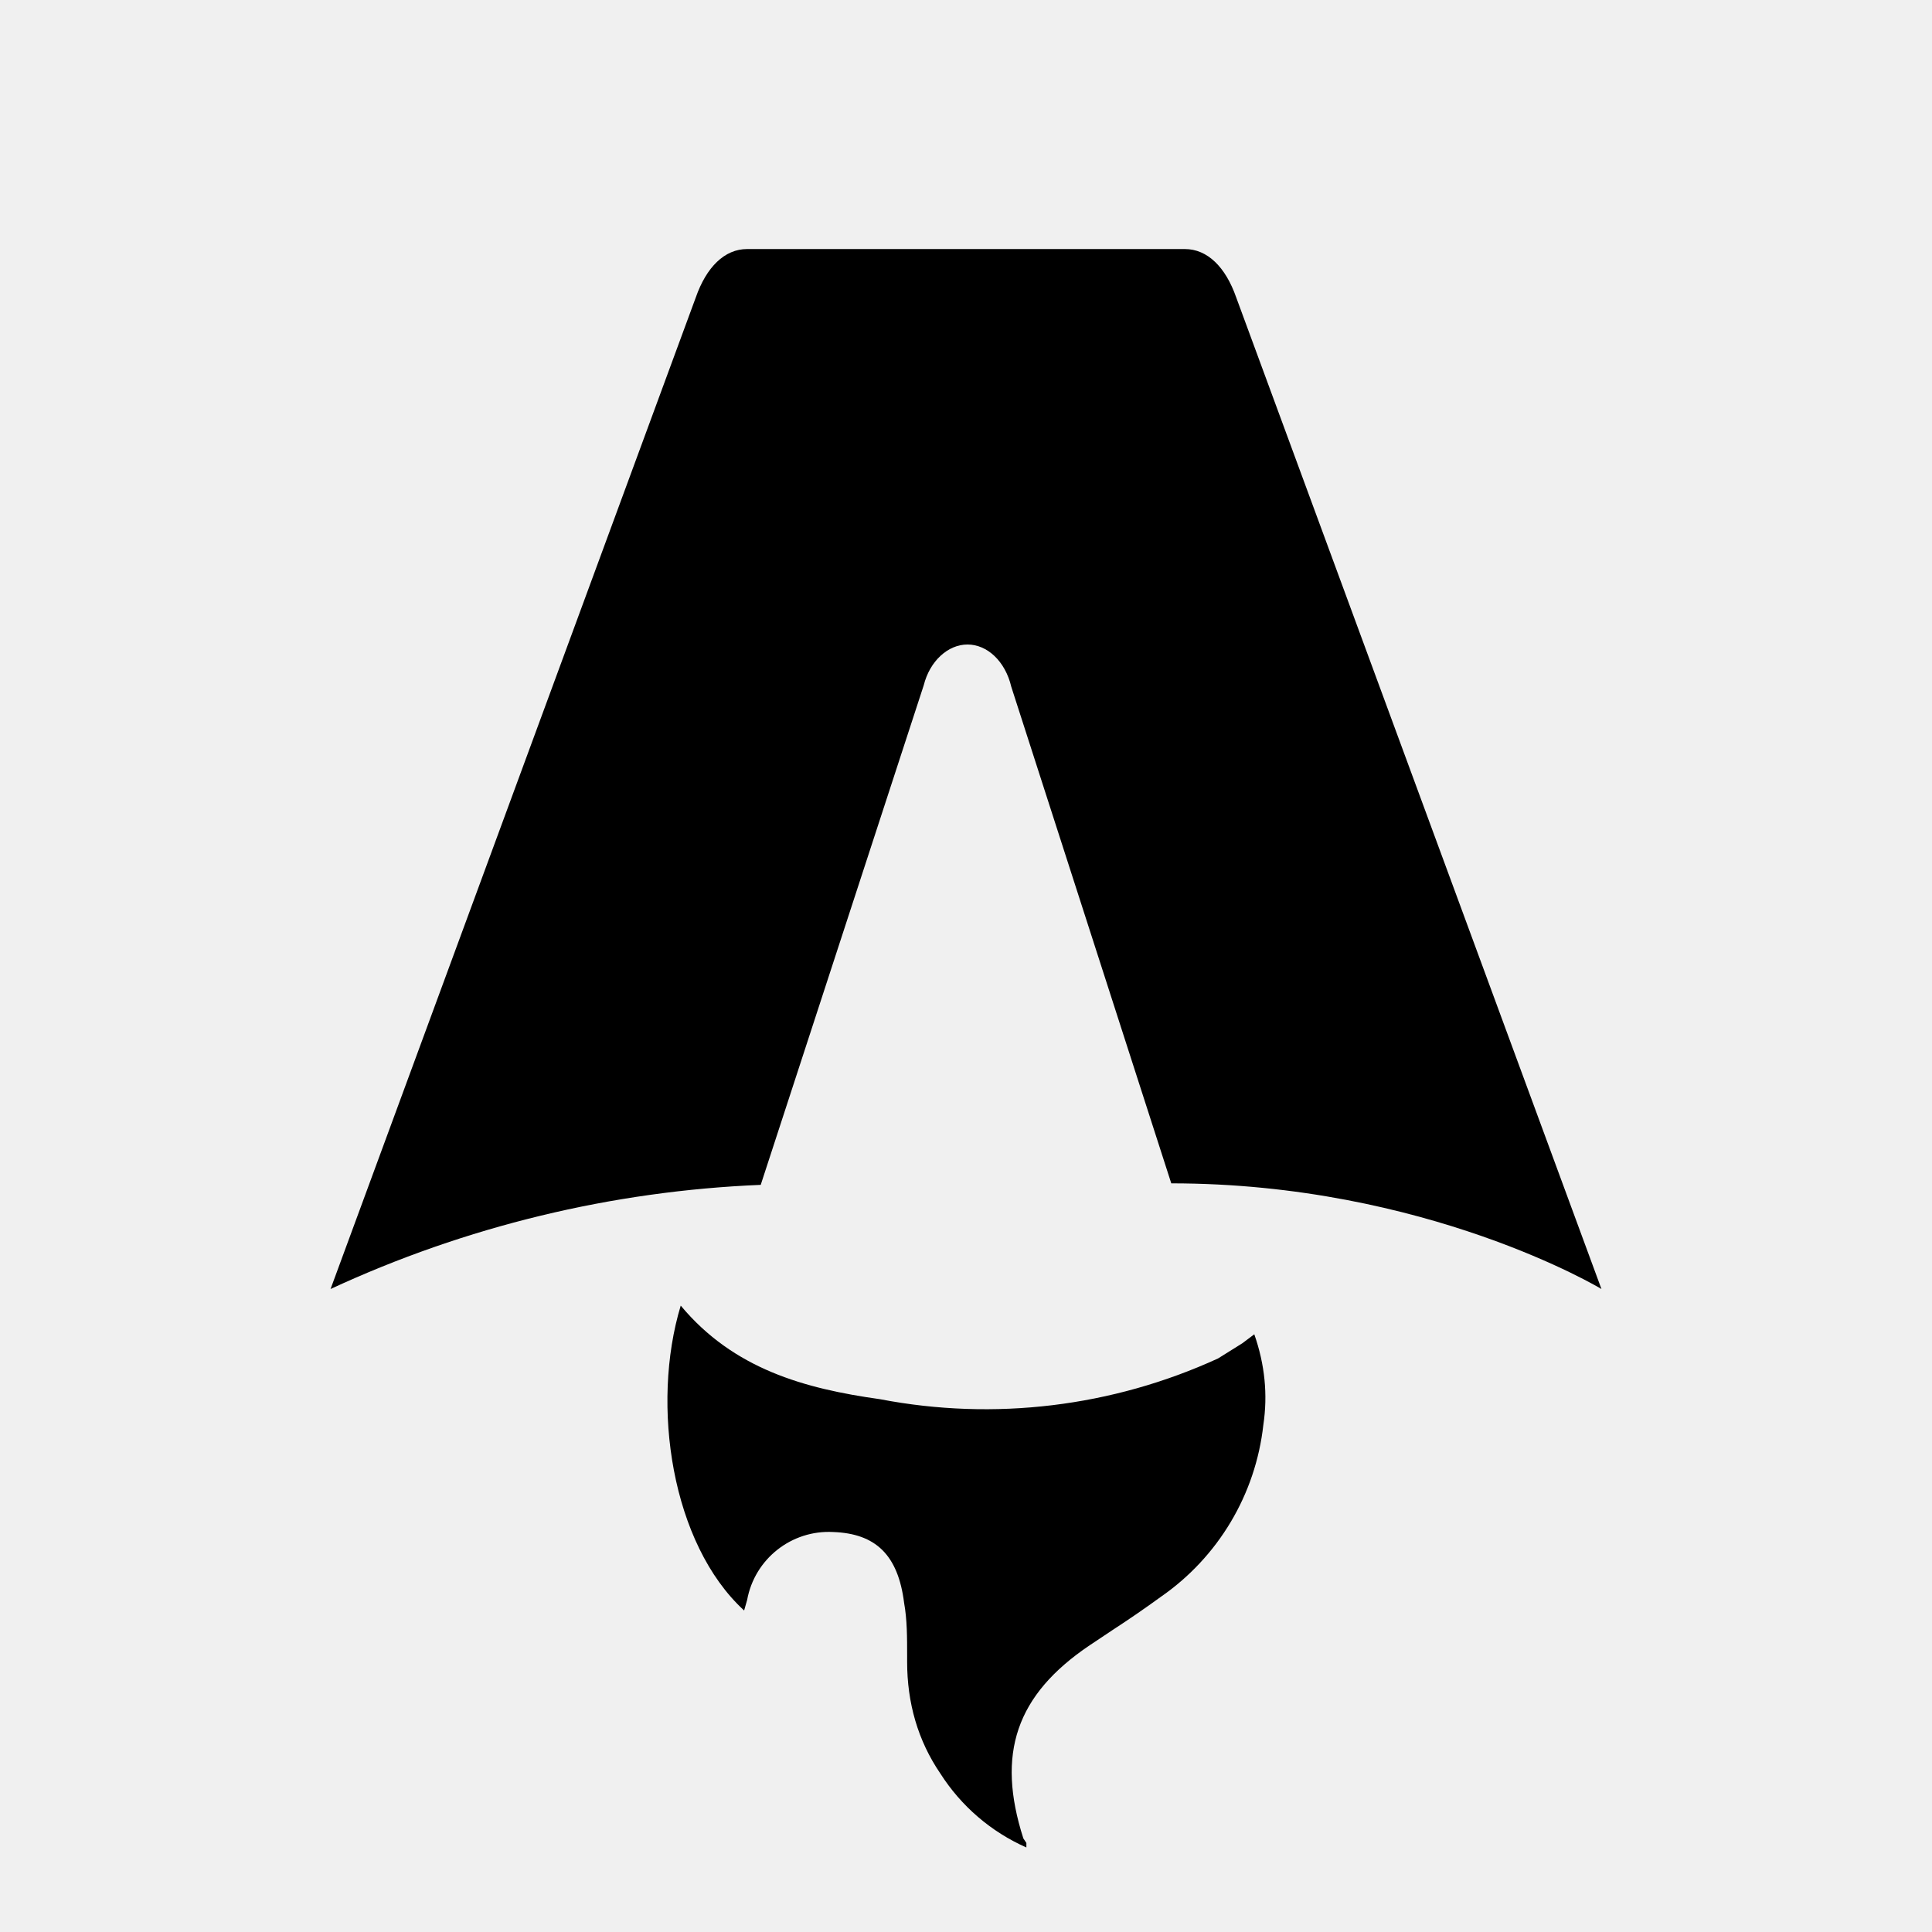
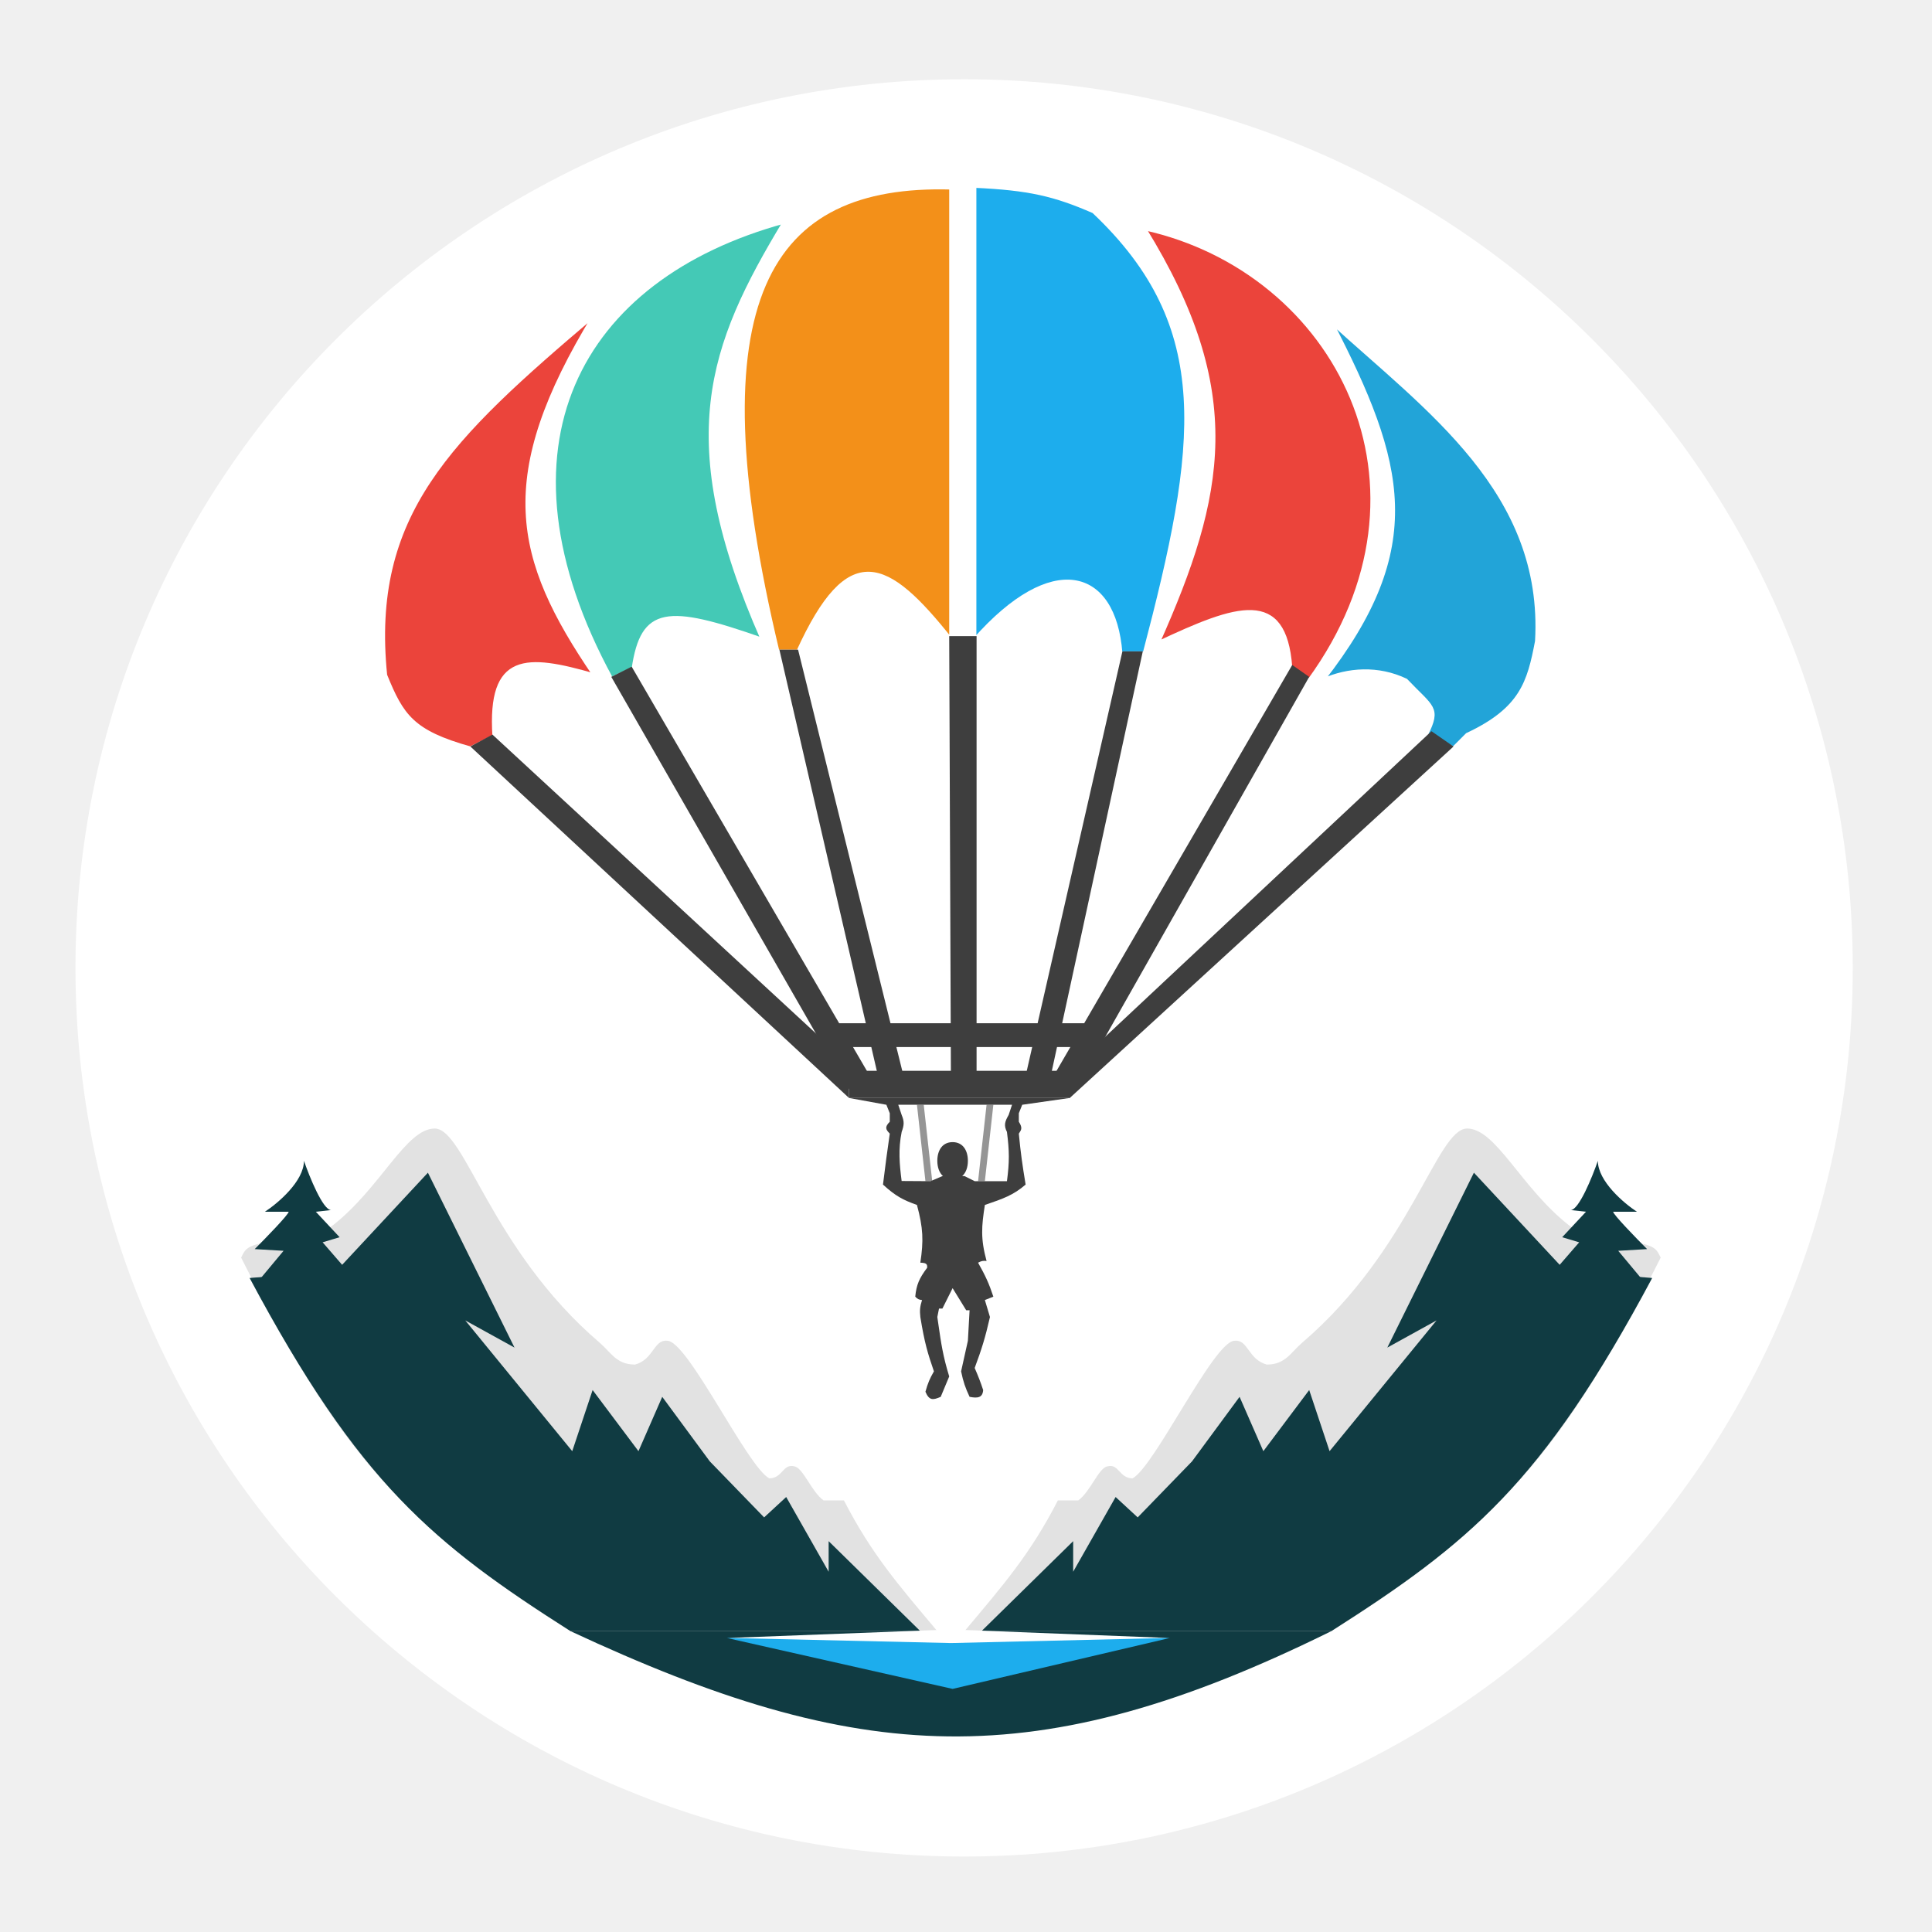
- <svg xmlns="http://www.w3.org/2000/svg" fill="none" viewBox="0 0 128 128">
-   <path d="M50.4 78.5a75.1 75.1 0 0 0-28.5 6.9l24.2-65.7c.7-2 1.9-3.2 3.4-3.2h29c1.5 0 2.7 1.2 3.4 3.2l24.2 65.7s-11.6-7-28.5-7L67 45.5c-.4-1.7-1.6-2.8-2.9-2.8-1.3 0-2.5 1.1-2.9 2.7L50.4 78.5Zm-1.1 28.2Zm-4.2-20.2c-2 6.6-.6 15.8 4.2 20.2a17.5 17.5 0 0 1 .2-.7 5.5 5.5 0 0 1 5.7-4.5c2.8.1 4.3 1.5 4.7 4.7.2 1.1.2 2.3.2 3.5v.4c0 2.7.7 5.2 2.2 7.4a13 13 0 0 0 5.7 4.9v-.3l-.2-.3c-1.8-5.6-.5-9.5 4.4-12.8l1.5-1a73 73 0 0 0 3.2-2.2 16 16 0 0 0 6.8-11.4c.3-2 .1-4-.6-6l-.8.6-1.6 1a37 37 0 0 1-22.4 2.7c-5-.7-9.7-2-13.2-6.2Z" />
-   <style>
-         path { fill: #000; }
-         @media (prefers-color-scheme: dark) {
-             path { fill: #FFF; }
-         }
-     </style>
+ <svg xmlns="http://www.w3.org/2000/svg" width="512" height="512" viewBox="0 0 512 512" fill="none">
+   <circle cx="255.5" cy="256.5" r="231.5" fill="white" stroke="white" stroke-width="8" />
+   <path d="M388.8 194.675L385.2 198.275L378 194.675C381.6 187.475 379.519 187.561 372.6 180.275C365.193 176.752 357.264 177.306 350.55 180.275C377.95 145.134 372.217 122.891 352.8 85.325C378.166 108.496 409.5 130.325 407.25 169.925C405.176 180.859 403.2 187.925 388.8 194.675Z" fill="#22A4D8" stroke="white" stroke-width="0.9" />
+   <path d="M303.3 60.575C354.15 71.825 384.3 128.975 346.95 180.275L342 176.675C340.439 156.185 327.926 160.482 306.9 170.375C324.322 131.215 329.987 103.844 303.3 60.575Z" fill="#EB443B" stroke="white" stroke-width="0.9" />
+   <path d="M289.8 56.075C322.189 86.642 317.783 117.946 303.3 173.075H297C295.283 150.708 278.786 146.281 258.3 169.475V49.325C272.676 49.976 279.462 51.56 289.8 56.075Z" fill="#1DADED" stroke="white" stroke-width="0.9" />
+   <path d="M252 49.775V169.475C235.018 148.102 224.951 143.139 211.5 172.625H206.1C183.593 78.606 203.822 48.431 252 49.775Z" fill="#F39019" stroke="white" stroke-width="0.9" />
+   <path d="M207.9 58.775C188.033 91.746 178.65 116.375 202.05 169.475C176.636 160.525 170.24 161.153 167.85 177.125L162 179.825C128.581 118.395 153.398 73.657 207.9 58.775Z" fill="#44C9B6" stroke="white" stroke-width="0.9" />
+   <path d="M157.5 83.525C131.312 126.456 136.35 147.875 157.5 178.925C139.489 173.724 129.521 173.144 130.95 195.125L124.65 198.275C109.308 193.977 106.526 189.721 102.15 178.925C97.845 136.291 118.969 116.225 157.5 83.525Z" fill="#EB443B" stroke="white" stroke-width="0.9" />
+   <path d="M124.65 197.825L130.5 194.675L225 281.975L225 290.975L124.65 197.825Z" fill="#3E3E3E" />
+   <path d="M162 179.375L167.4 176.675L230.597 285.282L224.704 288.684L162 179.375Z" fill="#3E3E3E" />
+   <path d="M206.55 172.175L211.5 172.175L239.4 284.961L232.637 284.961L206.55 172.175Z" fill="#3E3E3E" />
+   <path d="M251.55 168.575H258.804V284.719H252L251.55 168.575Z" fill="#3E3E3E" />
+   <path d="M297.45 172.625L302.85 172.625L278.437 285.232L271.8 285.125L297.45 172.625Z" fill="#3E3E3E" />
+   <path d="M342.45 176.225L346.95 179.375L285.296 288.206L279.437 284.746L342.45 176.225Z" fill="#3E3E3E" />
+   <path d="M379.35 193.775L385.2 197.825L283.5 290.975L279.9 286.925L379.35 193.775Z" fill="#3E3E3E" />
+   <rect x="225" y="283.775" width="58.5" height="7.2" fill="#3E3E3E" />
+   <path d="M245.25 313.025L243 292.775H244.8L247.05 313.025H245.25Z" fill="#959595" />
+   <path d="M261 313.025L263.25 292.775H261.45L259.2 313.025H261Z" fill="#959595" />
+   <path d="M222.3 271.175H288L286.551 277.475H223.749L222.3 271.175Z" fill="#3E3E3E" />
+   <path d="M280.35 397.625C273.082 411.727 266.182 419.696 255.6 432.275H352.8C399.886 403.089 416.671 379.714 440.1 333.275C439.319 331.881 439.2 330.575 435.6 329.675C425.25 328.325 420.842 328.42 415.8 324.725C403.043 314.726 396.45 299.075 388.8 299.075C380.774 299.075 374.001 331.046 345.15 355.775C342 358.475 340.65 361.625 335.7 361.625C330.75 360.275 330.75 354.875 327.15 355.325C321.75 355.325 306 388.625 300.15 391.775C296.55 391.775 296.55 387.725 293.4 388.625C291.15 389.075 288.9 395.375 285.75 397.625H280.35Z" fill="#E2E2E2" />
+   <path d="M284.4 408.425L260.1 432.275H352.8C389.235 409.047 408.775 393.162 437.85 338.675L414.9 336.875L390.6 310.775L367.65 357.125L380.7 349.925L352.35 384.575L346.95 368.375L334.8 384.575L328.5 370.175L315.9 387.275L301.5 402.125L295.65 396.725L284.4 416.525V408.425Z" fill="#103B42" />
+   <path d="M435.6 339.575L434.25 340.925L414 339.575L415.8 337.775L412.65 335.975L418.5 329.225L414 327.875L420.3 321.125L416.25 320.675C418.41 320.675 421.95 311.975 423.45 307.625C423.45 313.025 430.35 318.875 433.8 321.125H427.5C427.5 321.845 433.5 328.025 436.5 331.025L428.85 331.475L435.6 339.575Z" fill="#103B42" />
+   <path d="M223.65 397.625C230.918 411.727 237.818 419.696 248.4 432.275H151.2C104.114 403.089 87.329 379.714 63.9 333.275C64.681 331.881 64.8 330.575 68.4 329.675C78.75 328.325 83.158 328.42 88.2 324.725C100.957 314.726 107.55 299.075 115.2 299.075C123.226 299.075 129.999 331.046 158.85 355.775C162 358.475 163.35 361.625 168.3 361.625C173.25 360.275 173.25 354.875 176.85 355.325C182.25 355.325 198 388.625 203.85 391.775C207.45 391.775 207.45 387.725 210.6 388.625C212.85 389.075 215.1 395.375 218.25 397.625H223.65Z" fill="#E2E2E2" />
+   <path d="M219.6 408.425L243.9 432.275H151.2C114.765 409.047 95.225 393.162 66.15 338.675L89.1 336.875L113.4 310.775L136.35 357.125L123.3 349.925L151.65 384.575L157.05 368.375L169.2 384.575L175.5 370.175L188.1 387.275L202.5 402.125L208.35 396.725L219.6 416.525V408.425Z" fill="#103B42" />
+   <path d="M68.4 339.575L69.75 340.925L90 339.575L88.2 337.775L91.35 335.975L85.5 329.225L90 327.875L83.7 321.125L87.75 320.675C85.59 320.675 82.05 311.975 80.55 307.625C80.55 313.025 73.65 318.875 70.2 321.125H76.5C76.5 321.845 70.5 328.025 67.5 331.025L75.15 331.475L68.4 339.575Z" fill="#103B42" />
+   <path d="M151.2 432.275C227.7 467.973 274.5 470.948 352.8 432.275H151.2Z" fill="#103B42" />
+   <path d="M310.05 434.075H192.6L252.45 447.575L310.05 434.075Z" fill="#1DADED" />
+   <path d="M252 431.825L193.05 434.075L252 435.425L309.6 434.075L252 431.825Z" fill="white" />
+   <path fill-rule="evenodd" clip-rule="evenodd" d="M235.8 297.275V295.025L234.9 292.775L225 290.975H283.5L270.9 292.775L270 295.025V297.275C271.029 298.869 270.675 299.403 270.095 300.282C270.064 300.328 270.032 300.376 270 300.425C270.491 305.583 270.917 308.556 271.8 313.925C268.548 316.738 265.853 317.661 261.106 319.289L261 319.325C260.121 324.997 259.829 328.202 261.45 334.175C260.545 334.058 260.053 334.165 259.2 334.625C261.191 338.165 262.091 340.137 263.25 343.625L261 344.525L262.35 349.025C261.1 354.493 260.191 357.437 258.3 362.525C259.274 364.79 259.786 366.066 260.55 368.375C260.411 370.38 259.136 370.613 256.95 370.175C255.808 367.738 255.301 366.271 254.7 363.425L256.5 355.325L256.95 347.225H256.05L252.45 341.375L249.75 346.775H248.85L248.4 349.025C248.507 349.754 248.607 350.444 248.702 351.106L248.702 351.106C249.413 356.032 249.892 359.354 251.55 364.775L249.3 370.175C247.304 371.029 246.262 371.251 245.25 368.825C245.897 366.491 246.407 365.326 247.5 363.425C245.876 358.7 245.007 355.883 243.9 349.025C243.709 347.259 243.795 346.278 244.35 344.525C243.511 344.448 243.121 344.241 242.55 343.625C242.864 340.445 243.604 338.779 245.7 335.975C245.818 334.887 245.316 334.665 243.9 334.625C244.777 328.791 244.661 325.451 243 319.325C239.386 318.021 237.392 317.037 234 313.925C234.68 308.426 235.072 305.447 235.8 300.425C234.731 299.334 234.38 298.69 235.8 297.275ZM238.95 295.475L238.05 292.775H268.2L267.3 295.475C266.289 297.232 265.974 298.218 266.85 299.975C267.505 305.071 267.53 307.929 266.85 313.025H258.3L255.6 311.675H254.996C256.006 310.779 256.5 309.299 256.5 307.625C256.5 304.891 255.184 302.675 252.45 302.675C249.716 302.675 248.4 304.891 248.4 307.625C248.4 309.299 248.894 310.779 249.904 311.675H249.75L246.6 313.025L238.944 312.977C238.353 308.411 238.032 304.536 238.95 299.975C239.596 298.218 239.695 297.232 238.95 295.475Z" fill="#3E3E3E" />
</svg>
